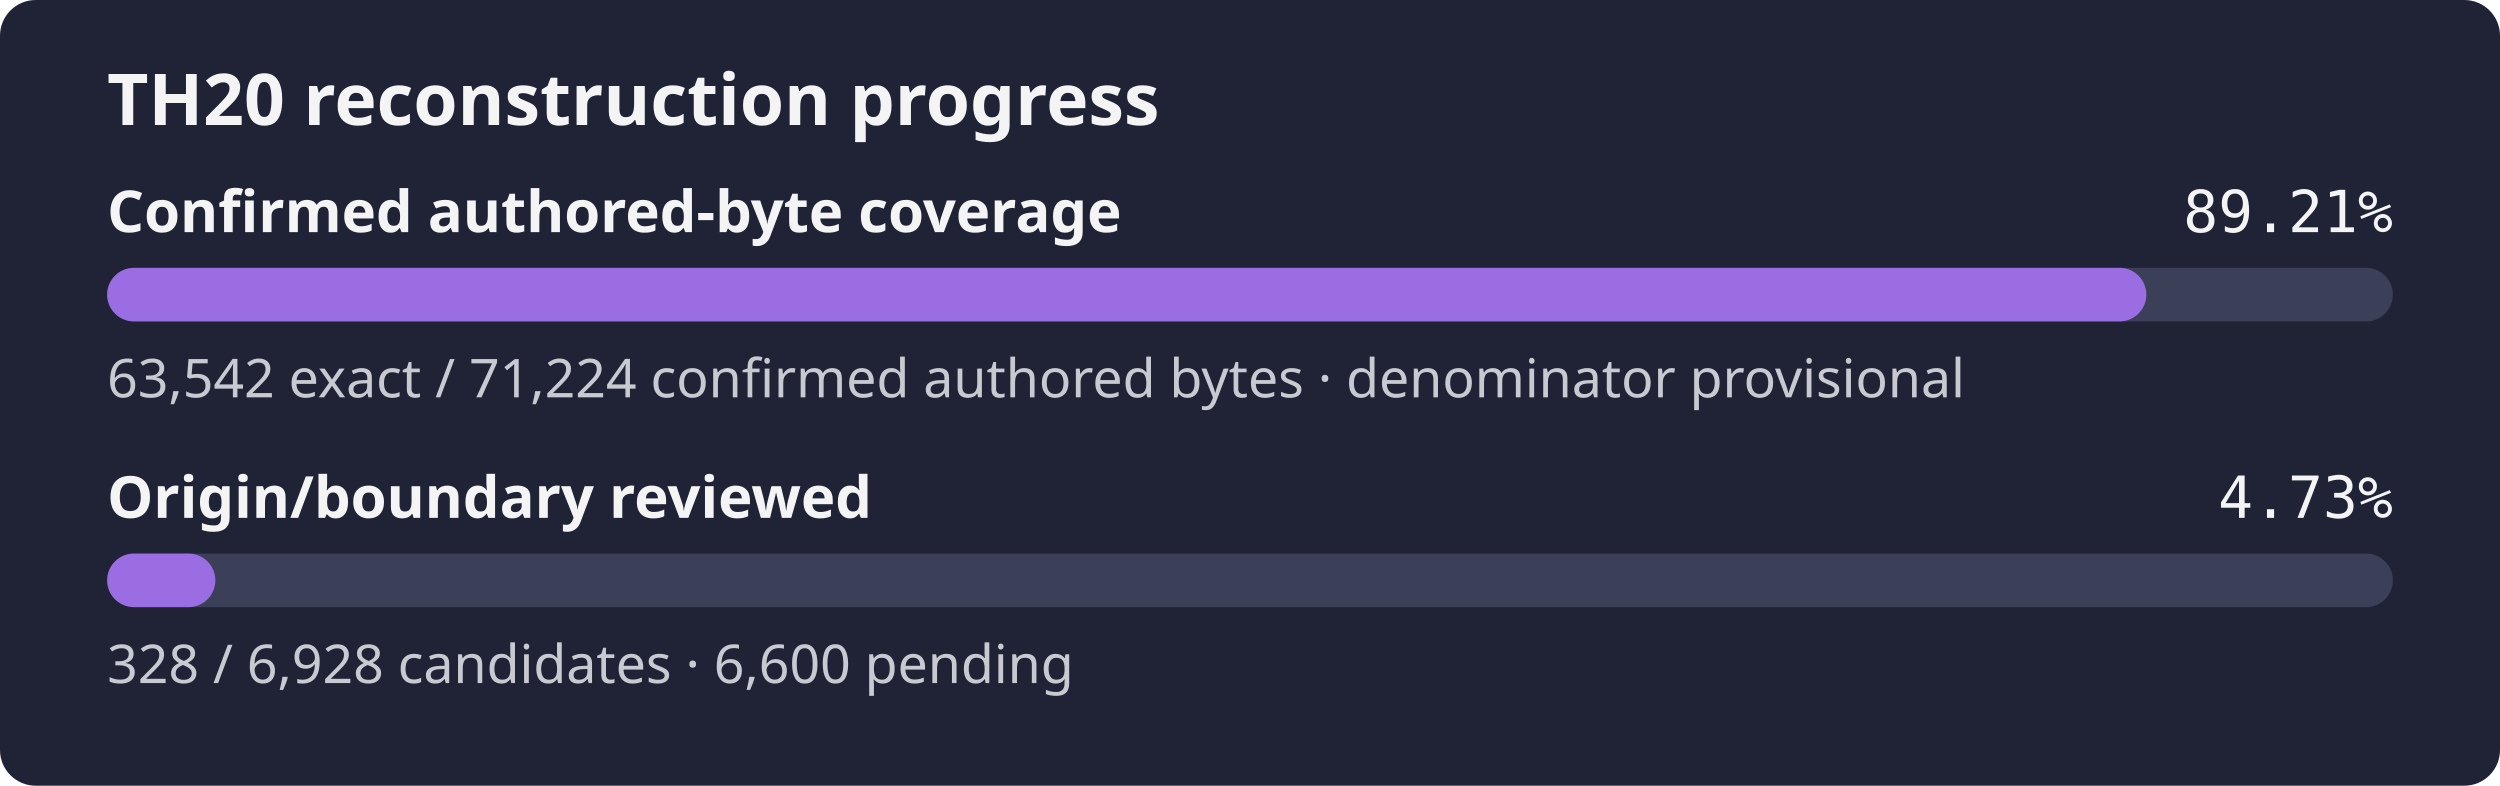
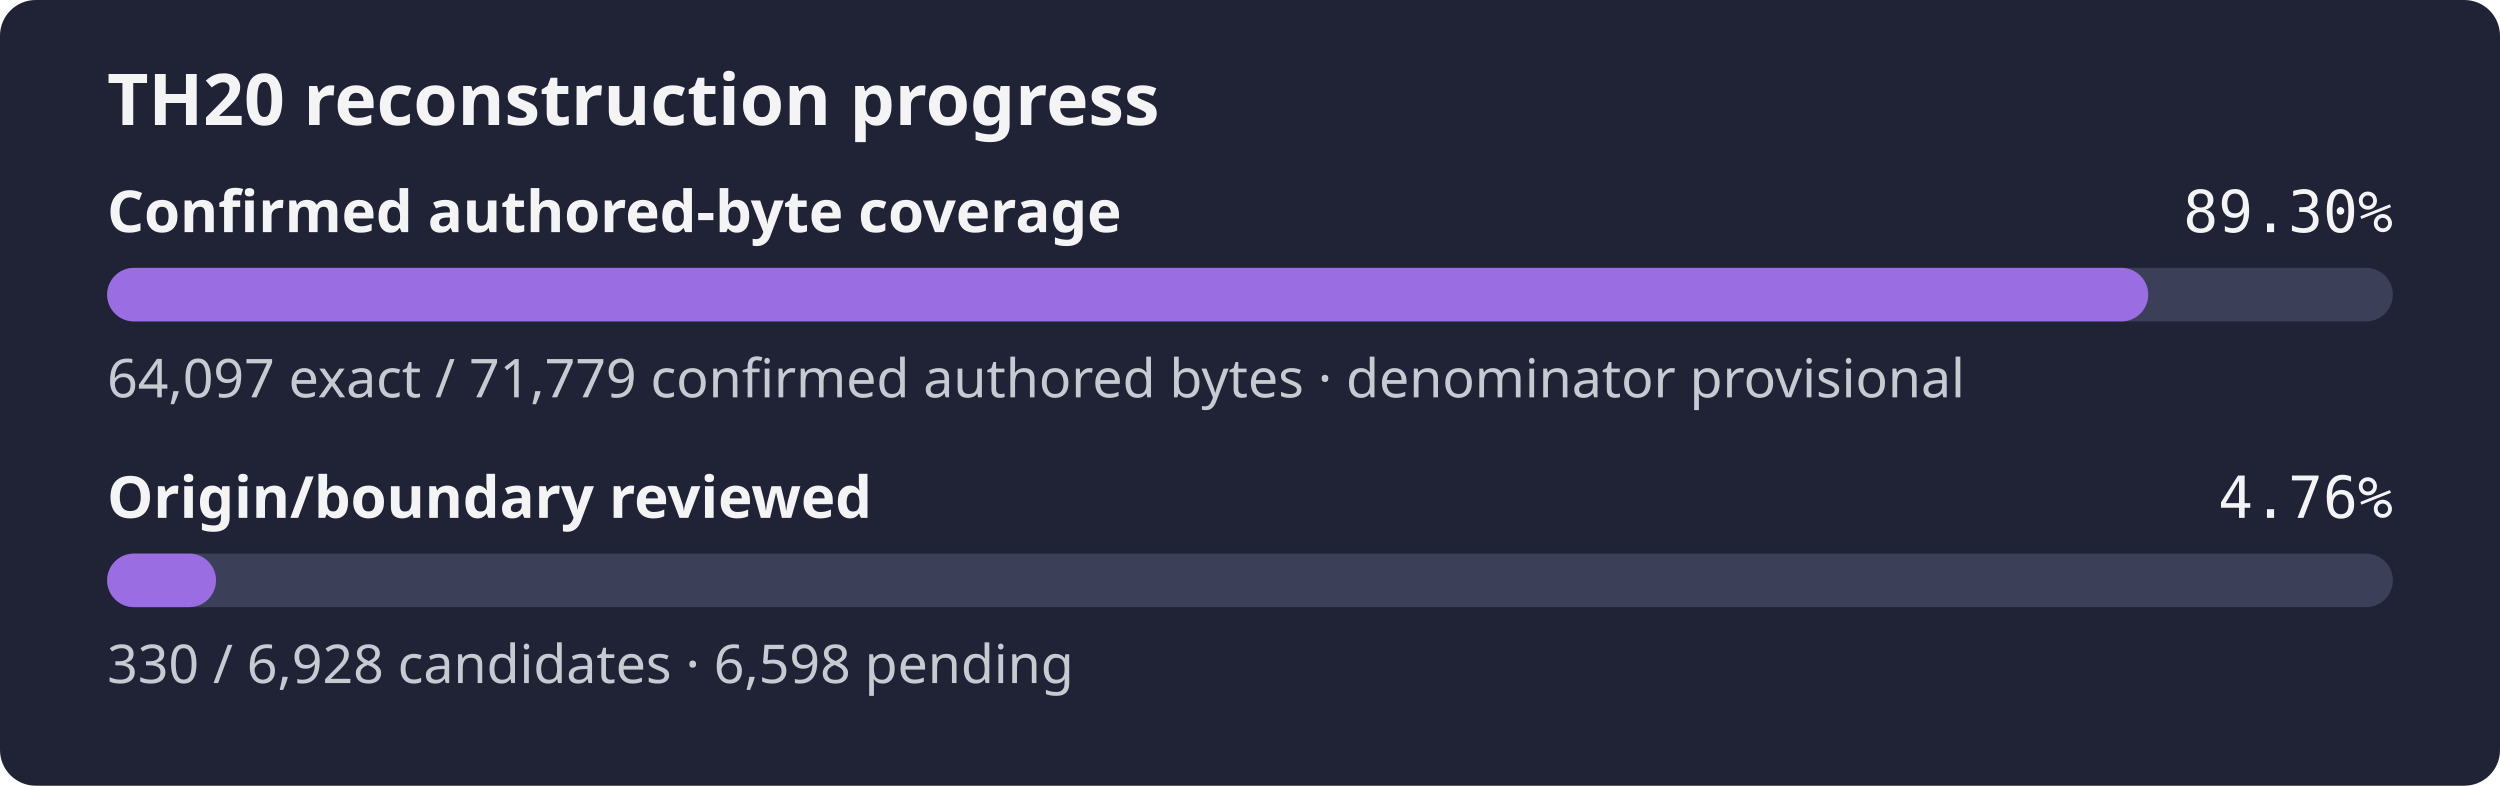
- <svg xmlns="http://www.w3.org/2000/svg" width="560" height="176" role="img" aria-label="TH20 reconstruction progress: 89.21% of the confirmed authored-byte set is exact, origin review 4.73%">
+ <svg xmlns="http://www.w3.org/2000/svg" width="560" height="176" role="img" aria-label="TH20 reconstruction progress: 89.30% of the confirmed authored-byte set is exact, origin review 4.76%">
  <rect width="560" height="176" rx="8" fill="#1f2335" />
  <text x="24" y="28" fill="#f4f4f5" font-family="sans-serif" font-size="16" font-weight="600">TH20 reconstruction progress</text>
  <text x="24" y="52" fill="#f4f4f5" font-family="sans-serif" font-size="13" font-weight="600">Confirmed authored-byte coverage</text>
-   <text x="536" y="52" fill="#f4f4f5" text-anchor="end" font-family="monospace" font-size="13">89.21%</text>
+   <text x="536" y="52" fill="#f4f4f5" text-anchor="end" font-family="monospace" font-size="13">89.30%</text>
  <rect x="24" y="60" width="512" height="12" rx="6" fill="#3b4058" />
-   <rect x="24" y="60" width="456.78" height="12" rx="6" fill="#9b6de3" />
-   <text x="24" y="89" fill="#c8cad2" font-family="sans-serif" font-size="12">63,542 exact / 71,224 confirmed authored bytes · denominator provisional</text>
+   <rect x="24" y="60" width="457.20" height="12" rx="6" fill="#9b6de3" />
+   <text x="24" y="89" fill="#c8cad2" font-family="sans-serif" font-size="12">64,097 exact / 71,779 confirmed authored bytes · denominator provisional</text>
  <text x="24" y="116" fill="#f4f4f5" font-family="sans-serif" font-size="13" font-weight="600">Origin/boundary reviewed</text>
-   <text x="536" y="116" fill="#f4f4f5" text-anchor="end" font-family="monospace" font-size="13">4.73%</text>
+   <text x="536" y="116" fill="#f4f4f5" text-anchor="end" font-family="monospace" font-size="13">4.76%</text>
  <rect x="24" y="124" width="512" height="12" rx="6" fill="#3b4058" />
-   <rect x="24" y="124" width="24.24" height="12" rx="6" fill="#9b6de3" />
-   <text x="24" y="153" fill="#c8cad2" font-family="sans-serif" font-size="12">328 / 6,928 candidates · 6,600 pending</text>
+   <rect x="24" y="124" width="24.39" height="12" rx="6" fill="#9b6de3" />
+   <text x="24" y="153" fill="#c8cad2" font-family="sans-serif" font-size="12">330 / 6,928 candidates · 6,598 pending</text>
</svg>
